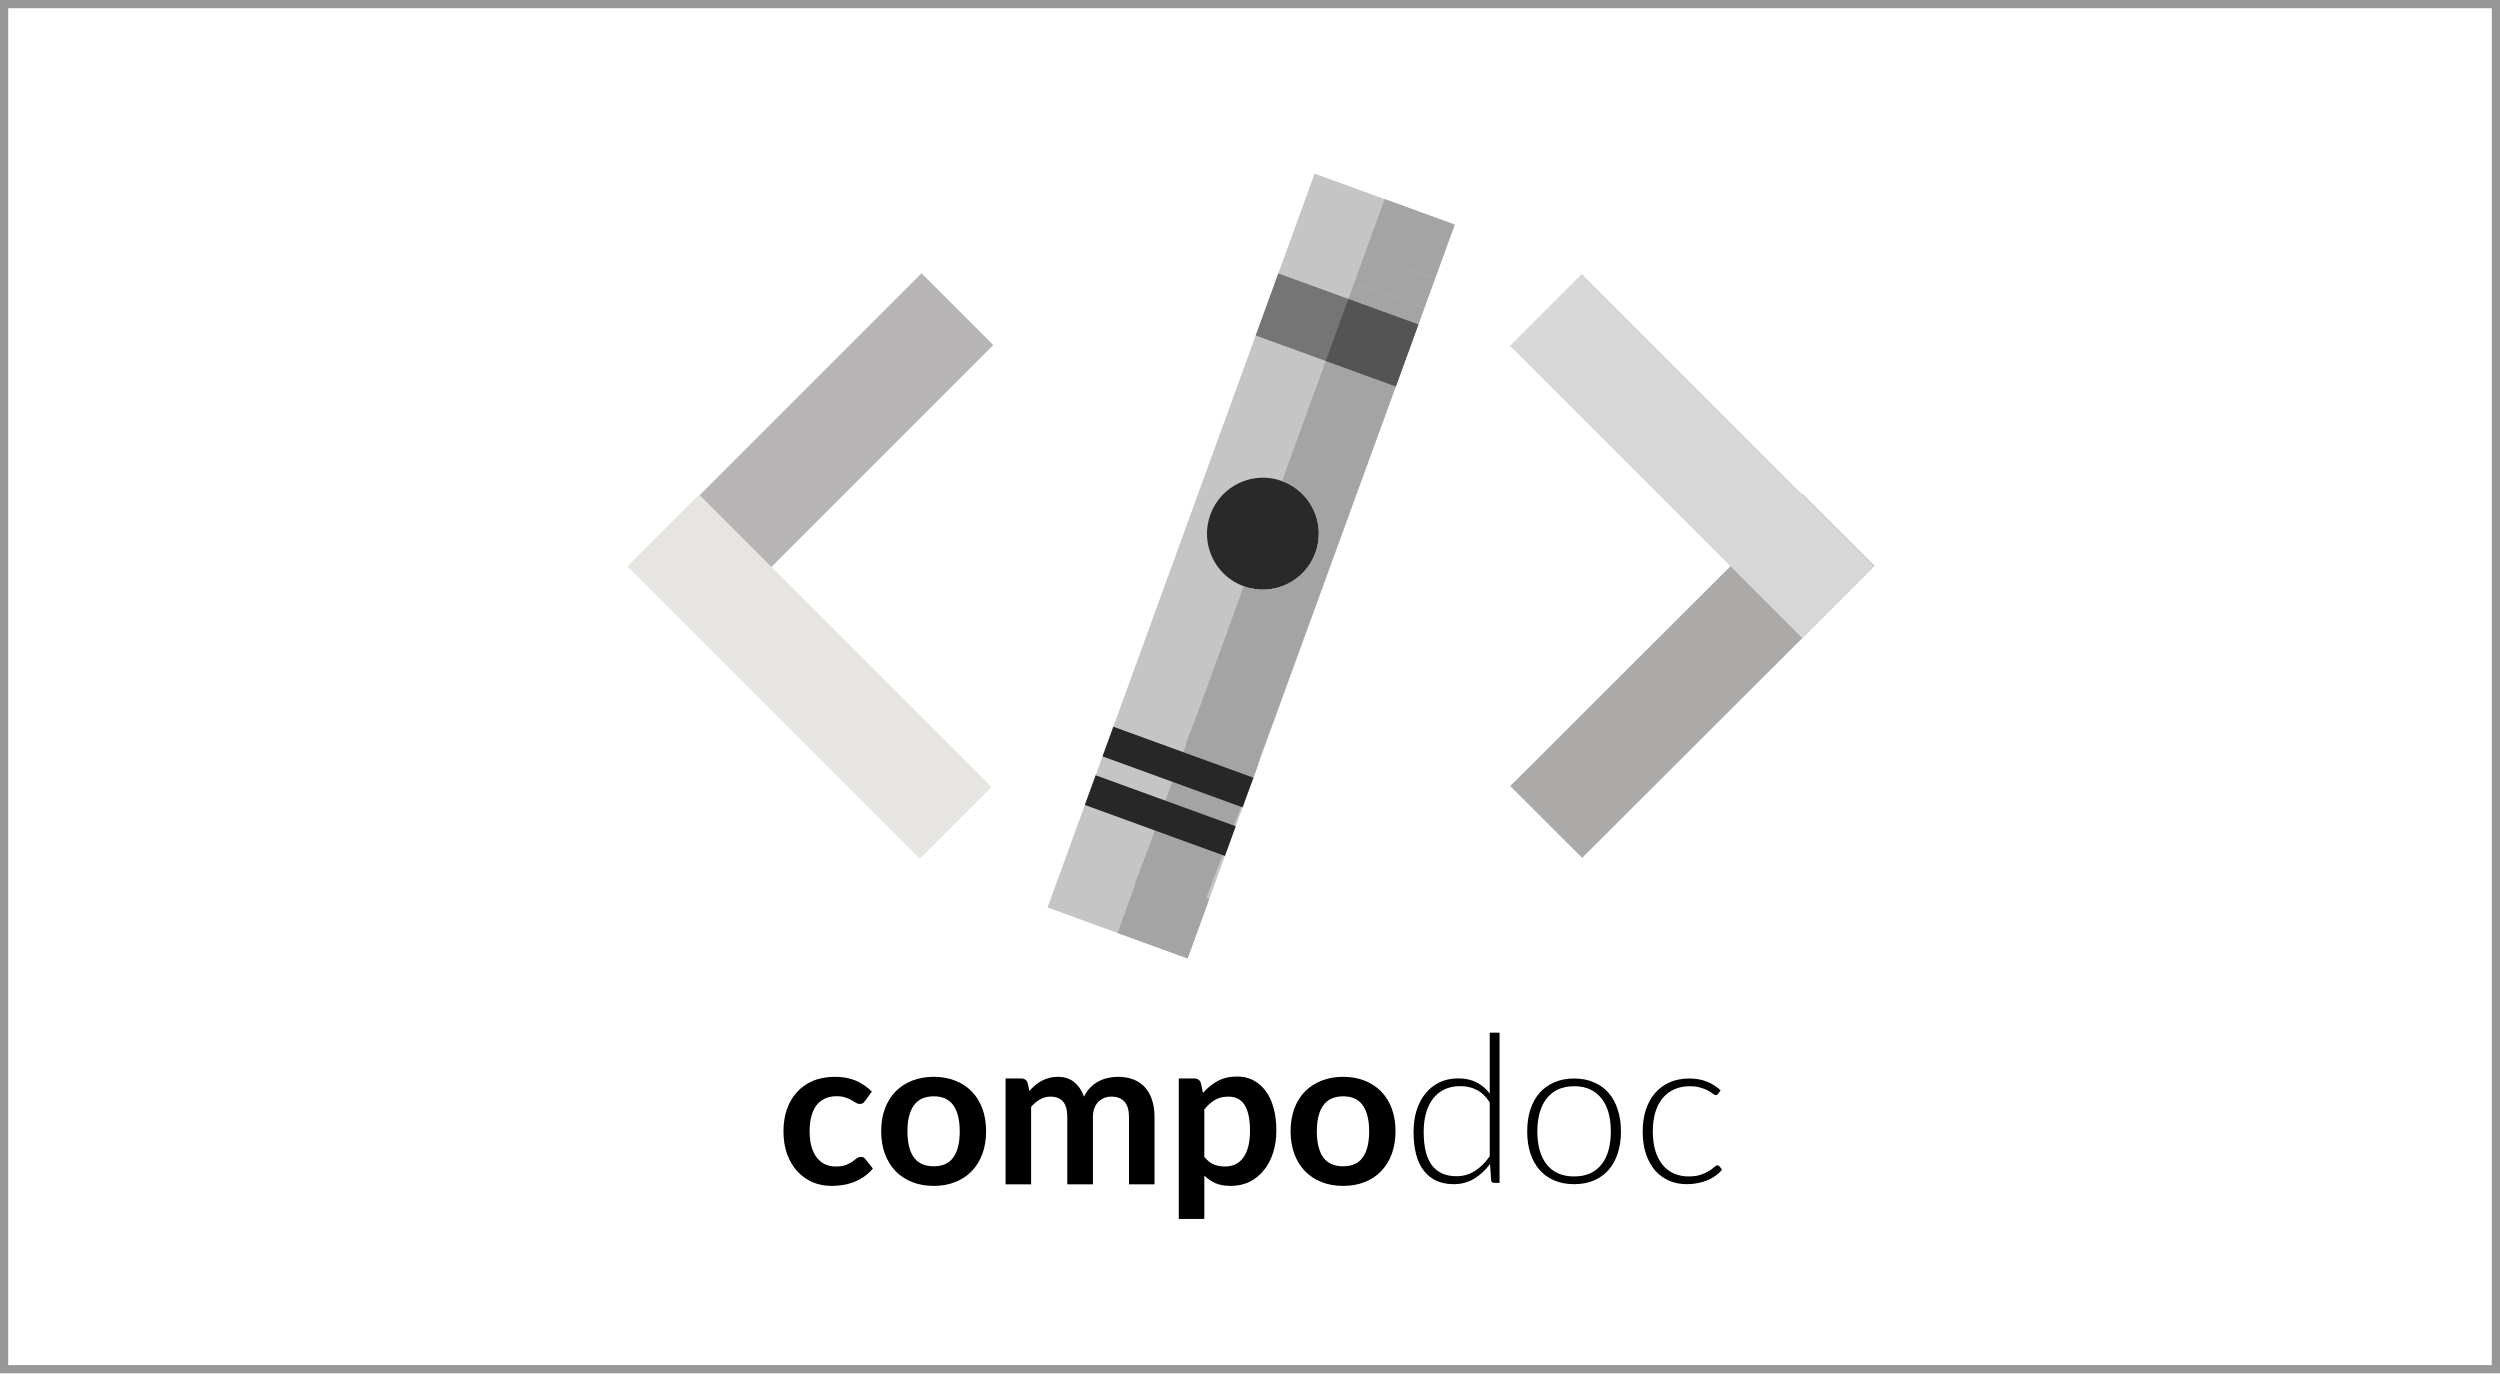
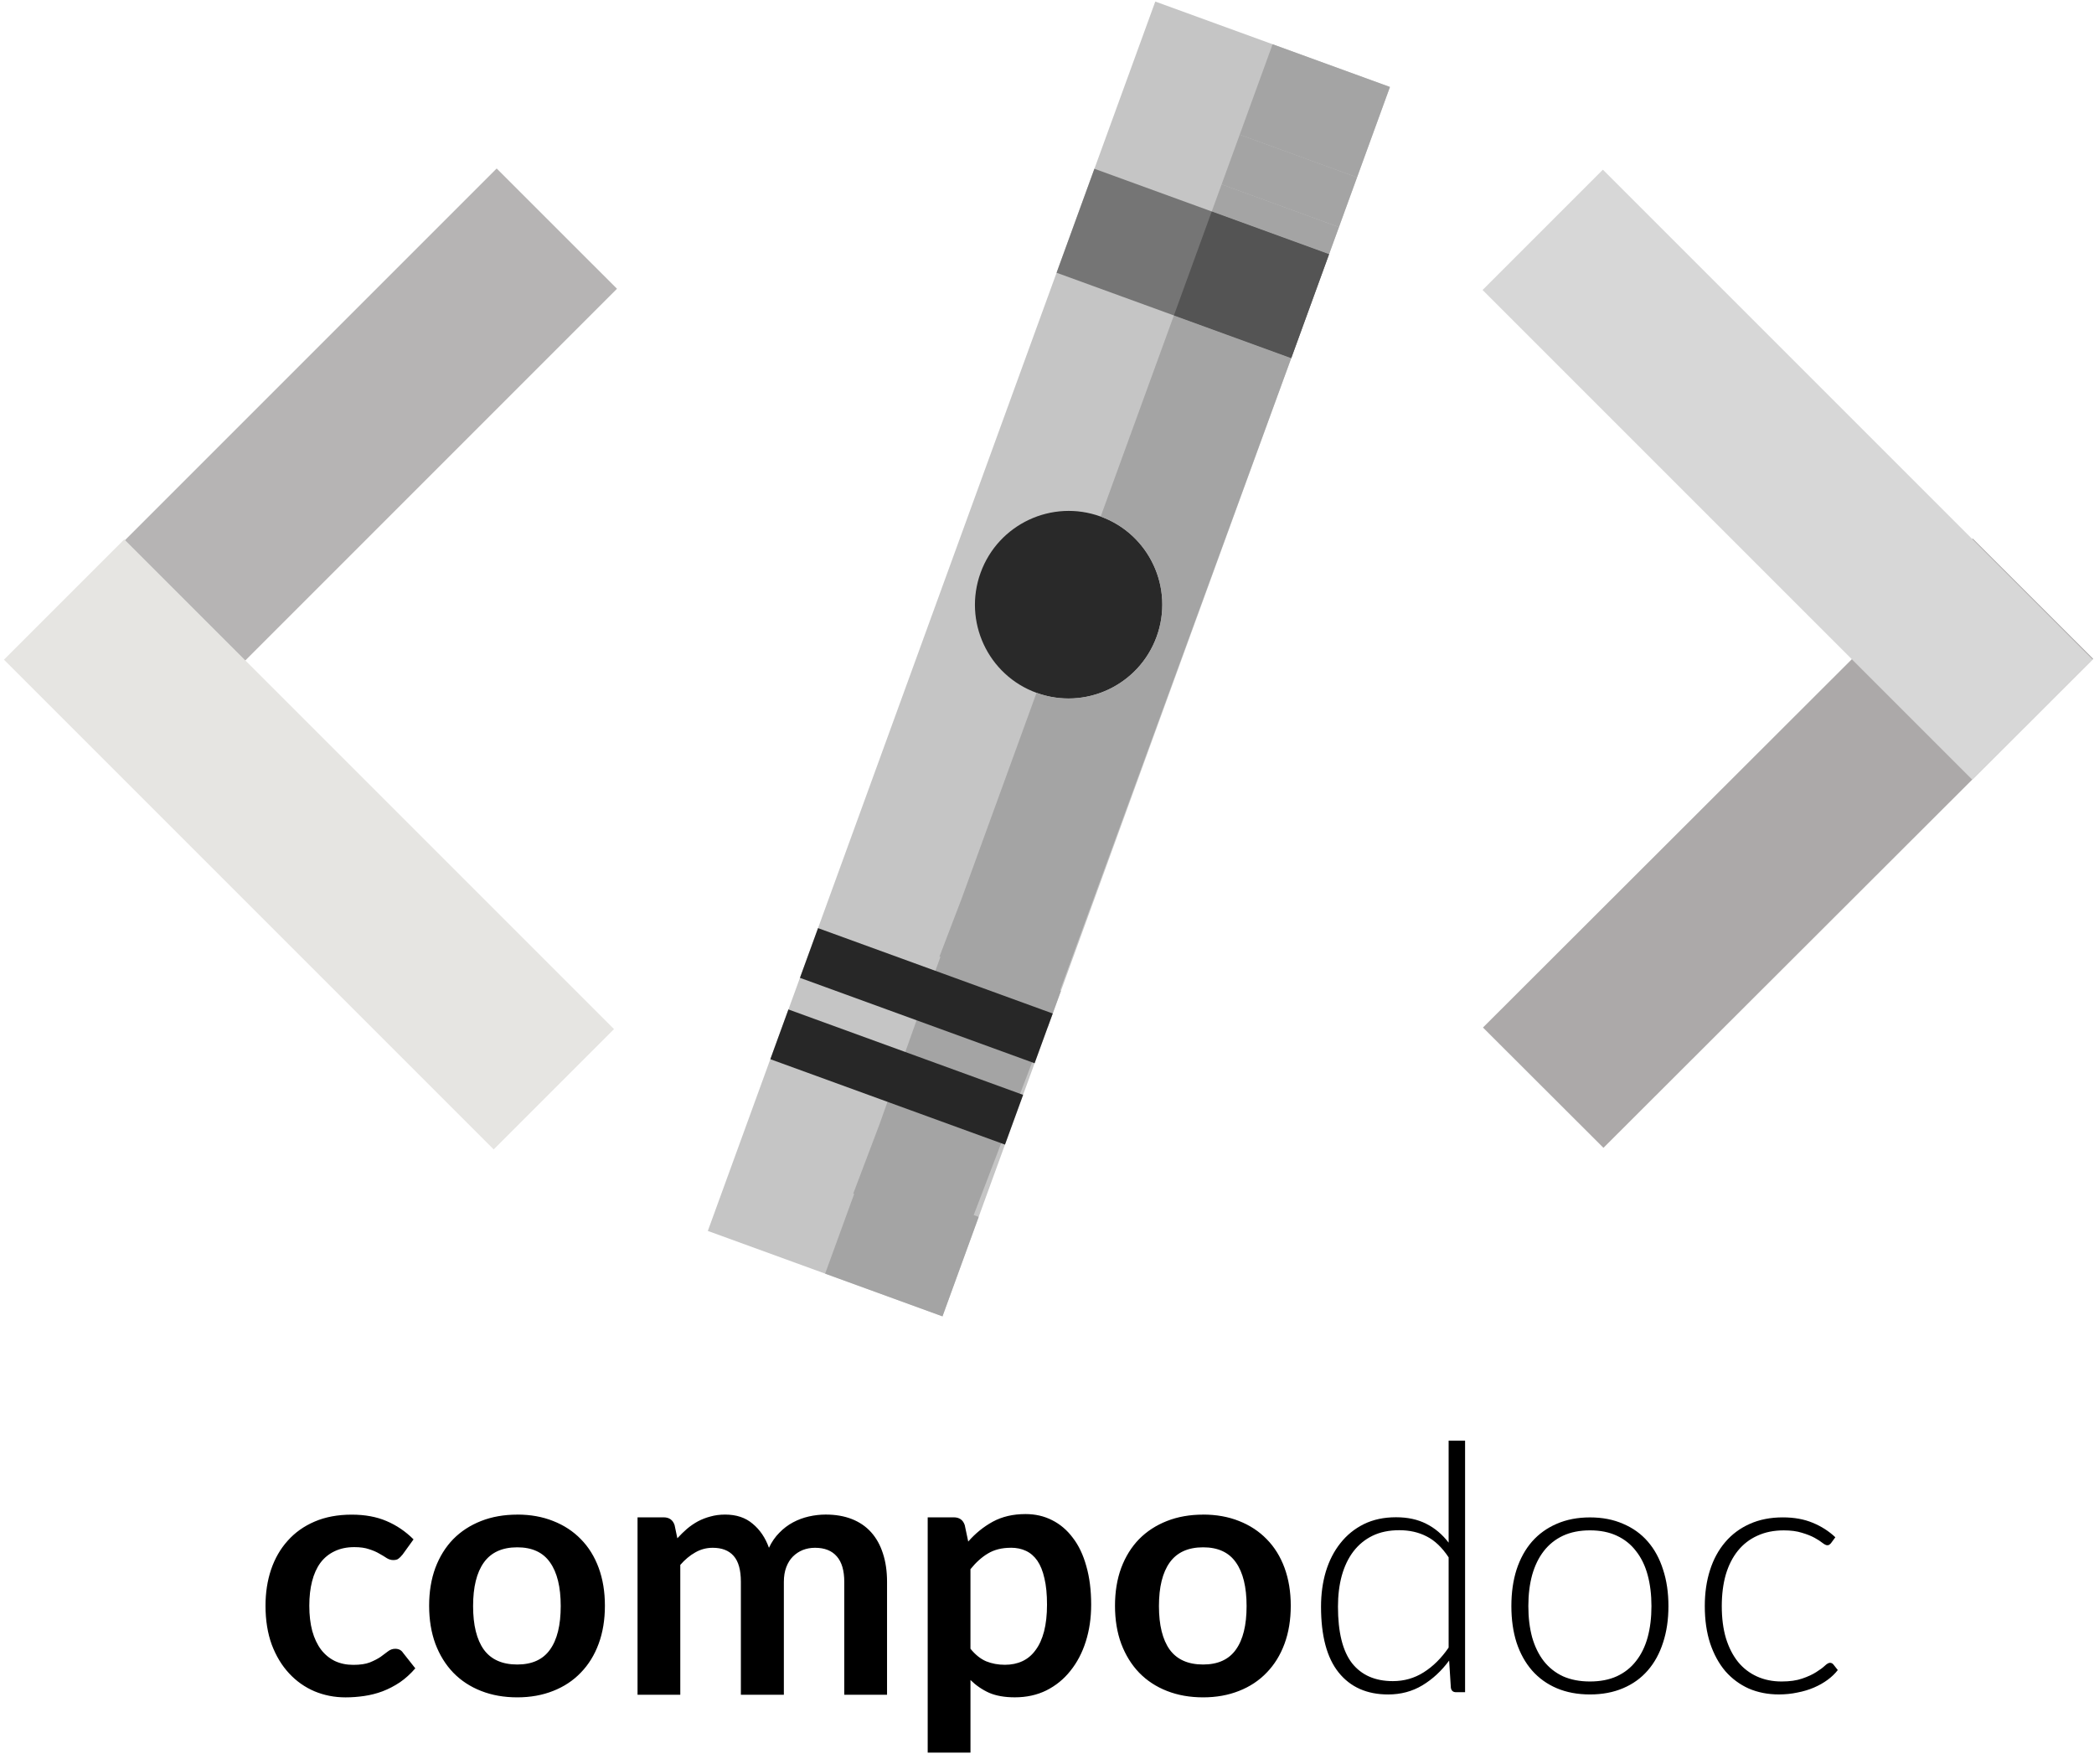
- <svg xmlns="http://www.w3.org/2000/svg" width="304px" height="167px" viewBox="0 0 304 167" version="1.1">
-   <defs />
-   <g id="Page-1" stroke="none" stroke-width="1" fill="none" fill-rule="evenodd">
-     <g id="compodoc" transform="translate(76, 20)" fill-rule="nonzero">
-       <g id="g3075" transform="translate(75.66556, 48.92317) rotate(110) translate(-75.66556, -48.92317) translate(27.66556, 39.42317)">
-         <polygon id="path254" fill="#C5C5C5" points="0.27 18.153 95.235 18.153 95.235 0.025 0.27 0.025" />
-         <path d="M50.371,9.089 C50.371,5.335 47.323,2.292 43.563,2.292 C39.803,2.292 36.755,5.335 36.755,9.089 C36.755,12.843 39.803,15.886 43.563,15.886 C47.323,15.886 50.371,12.843 50.371,9.089" id="path256" fill="#292929" />
-         <polygon id="path266" fill="#757575" points="13.188 18.153 21.218 18.153 21.218 0.025 13.188 0.025" />
-         <path d="M95.235,9.089 L87.554,9.089 L87.554,0.025 L95.235,0.025 L95.235,9.089 M83.713,9.089 L72.879,9.159 L72.527,0.166 L89.85,0.448 L89.074,9.159 M72.89,9.089 L70.097,9.089 L70.097,0.025 L72.89,0.025 L72.89,9.089 M66.257,9.089 L50.371,9.089 L50.371,9.089 C50.371,5.335 47.323,2.292 43.563,2.292 C39.803,2.292 36.755,5.335 36.755,9.089 L21.218,9.089 L21.218,0.025 L70.489,0.096 L70.771,9.159" id="path268" fill="#A4A4A4" />
-         <polygon id="path258" fill="#272727" points="71.843 18.153 75.683 18.153 75.683 0.025 71.843 0.025" />
-         <polygon id="path260" fill="#272727" points="78.127 18.153 81.968 18.153 81.968 0.025 78.127 0.025" />
-         <path d="M13.188,9.089 L11.093,9.089 L11.093,0.025 L13.188,0.025 L13.188,9.089 M7.253,9.089 L0.27,9.089 L0.27,0.025 L7.253,0.025 L7.253,9.089" id="path278" fill="#A4A4A4" />
-         <polygon id="path280" fill="#A4A4A4" points="7.253 9.089 11.093 9.089 11.093 0.025 7.253 0.025" />
-         <polygon id="path282" fill="#545454" points="13.188 9.089 21.218 9.089 21.218 0.025 13.188 0.025" />
+ <svg xmlns="http://www.w3.org/2000/svg" width="152" height="128" viewBox="0 0 152 128">
+   <g fill="none" fill-rule="evenodd">
+     <g>
+       <g fill-rule="nonzero">
+         <g>
+           <path fill="#C5C5C5" d="M83.86.112L51.38 89.35l17.033 6.2 32.48-89.238" />
+           <path d="M75.24 50.292c3.528 1.284 7.43-.54 8.717-4.073 1.286-3.534-.532-7.44-4.06-8.723-3.527-1.284-7.43.54-8.715 4.073-1.286 3.533.53 7.438 4.06 8.722" fill="#292929" />
+           <path fill="#757575" d="M79.44 12.25l-2.745 7.547 17.034 6.2 2.745-7.546" />
+           <path d="M59.896 92.45l2.628-7.218 8.516 3.1-2.627 7.218-8.517-3.1m3.94-10.827l3.64-10.204 8.572 2.743-6.19 16.182-7.92-3.708m5.6-15.184l.956-2.625 8.517 3.1-.954 2.625-8.517-3.1m2.268-6.234L75.24 50.29c3.528 1.284 7.43-.54 8.717-4.073 1.286-3.534-.532-7.44-4.06-8.723l5.315-14.6 8.517 3.1-16.92 46.275-8.613-2.835" fill="#A4A4A4" />
+           <path fill="#272727" d="M59.38 67.37l-1.313 3.608 17.033 6.2 1.314-3.61M57.23 73.274l-1.313 3.61 17.034 6.2 1.315-3.61" />
+           <path d="M87.958 15.35l.717-1.967 8.517 3.1-.717 1.968-8.517-3.1m2.03-5.576l2.388-6.562 8.517 3.1-2.388 6.562-8.517-3.1" fill="#A4A4A4" />
+           <path fill="#A4A4A4" d="M89.988 9.774l-1.313 3.61 8.517 3.1 1.313-3.61" />
+           <path fill="#545454" d="M87.958 15.35l-2.746 7.547 8.517 3.1 2.745-7.546" />
+         </g>
+         <g>
+           <path fill="#B6B4B4" d="M.503 47.78l35.55-35.55 8.733 8.73-35.55 35.552z" />
+           <path fill="#E6E5E2" d="M9.02 39.15L44.57 74.7l-8.733 8.733-35.55-35.55z" />
+         </g>
+         <g>
+           <path fill="#ACA9A9" d="M143.196 39.09l-35.55 35.496 8.746 8.732 35.55-35.496" />
+           <path fill="#D7D7D7" d="M116.35 12.317l35.55 35.55-8.732 8.733-35.55-35.55z" />
+         </g>
+         <g fill="#000">
+           <path d="M29.2 112.865c-.092.117-.185.21-.277.276-.083.068-.21.1-.377.1-.16 0-.314-.045-.465-.137-.15-.1-.33-.21-.54-.326-.21-.126-.46-.234-.753-.326-.285-.1-.64-.15-1.07-.15-.543 0-1.02.1-1.432.3-.41.194-.754.474-1.03.842-.268.368-.47.816-.604 1.343-.133.52-.2 1.108-.2 1.77 0 .685.072 1.296.214 1.832.15.535.364.987.64 1.355.278.36.613.636 1.007.828.394.184.838.276 1.333.276.494 0 .892-.058 1.194-.175.31-.125.57-.26.78-.4.21-.152.39-.286.54-.403.16-.125.335-.188.528-.188.25 0 .44.095.565.288l.893 1.13c-.344.4-.717.74-1.12 1.016-.4.267-.82.485-1.256.652-.427.16-.87.272-1.332.34-.453.066-.905.1-1.358.1-.796 0-1.546-.147-2.25-.44-.703-.3-1.32-.736-1.847-1.305-.528-.568-.947-1.262-1.257-2.082-.302-.828-.453-1.77-.453-2.824 0-.945.134-1.82.403-2.623.276-.81.678-1.51 1.206-2.094.527-.594 1.18-1.06 1.96-1.393.78-.335 1.676-.502 2.69-.502.963 0 1.805.155 2.526.465.73.31 1.383.753 1.96 1.33l-.816 1.13M37.55 109.94c.955 0 1.822.155 2.6.465.79.31 1.46.75 2.012 1.318.562.57.993 1.263 1.295 2.083.302.82.452 1.736.452 2.748 0 1.02-.15 1.94-.453 2.76-.302.82-.733 1.52-1.295 2.097-.553.578-1.223 1.022-2.01 1.33-.78.31-1.647.466-2.602.466-.964 0-1.84-.155-2.627-.465-.788-.308-1.463-.752-2.024-1.33-.554-.576-.986-1.275-1.296-2.095-.3-.82-.452-1.74-.452-2.76 0-1.013.15-1.93.452-2.75.31-.82.742-1.513 1.295-2.082.56-.57 1.235-1.008 2.023-1.318.787-.31 1.663-.464 2.627-.464m0 10.88c1.072 0 1.864-.36 2.375-1.078.52-.72.78-1.774.78-3.163 0-1.39-.26-2.448-.78-3.176-.51-.728-1.303-1.09-2.375-1.09-1.09 0-1.898.367-2.426 1.103-.52.728-.78 1.782-.78 3.162s.26 2.434.78 3.162c.528.72 1.336 1.08 2.426 1.08M46.278 123.017V110.14h1.898c.402.002.666.19.792.566l.2.954c.227-.25.462-.48.705-.69.25-.21.515-.39.79-.54.286-.15.588-.268.906-.35.326-.093.682-.14 1.068-.14.812 0 1.48.222 1.998.666.528.435.922 1.016 1.182 1.744.2-.426.452-.79.754-1.092.3-.31.632-.56.993-.753.36-.192.74-.334 1.143-.426.41-.093.822-.14 1.232-.14.712 0 1.345.11 1.898.327.553.218 1.018.535 1.395.954.377.42.662.93.855 1.532.2.602.302 1.292.302 2.07v8.195h-3.105v-8.195c0-.82-.18-1.434-.54-1.844-.36-.42-.89-.628-1.584-.628-.317 0-.615.055-.89.163-.27.11-.508.268-.718.477-.2.2-.36.456-.477.766-.118.31-.176.665-.176 1.066v8.195h-3.12v-8.195c0-.86-.175-1.49-.526-1.882-.344-.393-.85-.59-1.52-.59-.454 0-.877.113-1.27.34-.386.217-.746.518-1.082.903v9.424h-3.104M67.34 127.22v-17.08h1.898c.403.002.667.19.792.566l.252 1.192c.52-.594 1.114-1.075 1.784-1.443.68-.368 1.47-.552 2.376-.552.704 0 1.345.146 1.923.44.587.292 1.09.72 1.508 1.28.428.552.754 1.238.98 2.057.235.812.353 1.745.353 2.8 0 .96-.13 1.852-.39 2.672-.26.82-.633 1.53-1.12 2.133-.476.603-1.06 1.076-1.746 1.42-.678.333-1.44.5-2.287.5-.73 0-1.35-.108-1.86-.326-.503-.227-.956-.536-1.358-.93v5.27H67.34m6.034-14.87c-.646 0-1.2.138-1.66.414-.452.268-.875.65-1.27 1.142v5.773c.353.434.734.74 1.145.915.418.168.87.25 1.356.25.47 0 .893-.087 1.27-.262.377-.176.695-.444.955-.804.27-.36.474-.812.617-1.356.142-.552.214-1.2.214-1.945 0-.754-.062-1.39-.188-1.91-.117-.526-.29-.952-.515-1.28-.227-.325-.503-.563-.83-.714-.318-.15-.683-.226-1.093-.226M87.334 109.94c.955 0 1.823.155 2.602.465.788.31 1.458.75 2.01 1.318.562.57.994 1.263 1.296 2.083.3.82.452 1.736.452 2.748 0 1.02-.15 1.94-.452 2.76-.302.82-.734 1.52-1.295 2.097-.553.578-1.223 1.022-2.01 1.33-.78.31-1.648.466-2.603.466-.963 0-1.84-.155-2.627-.465-.787-.308-1.462-.752-2.023-1.33-.553-.576-.985-1.275-1.295-2.095-.303-.82-.453-1.74-.453-2.76 0-1.013.15-1.93.452-2.75.31-.82.74-1.513 1.294-2.082.56-.57 1.236-1.008 2.023-1.318.788-.31 1.664-.464 2.627-.464m0 10.88c1.073 0 1.865-.36 2.376-1.078.52-.72.78-1.774.78-3.163 0-1.39-.26-2.448-.78-3.176-.51-.728-1.303-1.09-2.376-1.09-1.09 0-1.898.367-2.426 1.103-.52.728-.78 1.782-.78 3.162s.26 2.434.78 3.162c.528.72 1.337 1.08 2.426 1.08" />
+         </g>
+         <g fill="#000">
+           <path d="M105.692 122.833c-.218 0-.343-.11-.377-.327l-.125-1.97c-.553.753-1.2 1.35-1.936 1.795-.737.444-1.567.666-2.49.666-1.54 0-2.74-.532-3.593-1.594-.854-1.063-1.28-2.656-1.28-4.78 0-.913.116-1.763.35-2.55.243-.794.595-1.48 1.056-2.057.46-.586 1.027-1.046 1.697-1.38.68-.335 1.458-.502 2.338-.502.847 0 1.58.158 2.2.476.62.31 1.16.765 1.622 1.367v-7.404h1.194v18.26h-.654m-4.587-.804c.82 0 1.567-.214 2.237-.64.68-.427 1.282-1.025 1.81-1.795v-6.55c-.478-.72-1.01-1.227-1.596-1.52-.58-.3-1.24-.45-1.986-.45-.738 0-1.383.133-1.936.4-.553.268-1.018.65-1.395 1.142-.37.486-.65 1.07-.843 1.757-.185.678-.277 1.427-.277 2.247 0 1.858.34 3.226 1.018 4.104.688.87 1.676 1.305 2.967 1.305M115.415 110.145c.897 0 1.697.155 2.4.464.713.3 1.312.73 1.798 1.292.486.56.855 1.238 1.106 2.033.26.786.39 1.67.39 2.648 0 .98-.13 1.86-.39 2.648-.252.787-.62 1.46-1.107 2.02-.486.562-1.085.993-1.797 1.294-.704.3-1.504.452-2.4.452-.897 0-1.702-.15-2.414-.452-.704-.3-1.303-.732-1.797-1.293-.486-.56-.86-1.233-1.12-2.02-.25-.786-.376-1.668-.376-2.647 0-.98.125-1.862.376-2.648.26-.795.633-1.472 1.12-2.033.493-.56 1.092-.99 1.796-1.293.712-.31 1.517-.465 2.413-.465m0 11.91c.746 0 1.395-.126 1.948-.377.562-.26 1.027-.627 1.395-1.104.378-.477.658-1.05.843-1.72.185-.677.277-1.434.277-2.27 0-.83-.092-1.582-.276-2.26-.184-.678-.464-1.255-.842-1.732-.368-.485-.833-.857-1.395-1.117-.553-.26-1.202-.39-1.948-.39s-1.4.13-1.96.39c-.554.26-1.02.632-1.396 1.117-.37.477-.65 1.054-.843 1.732-.184.678-.276 1.43-.276 2.26 0 .836.093 1.593.277 2.27.193.67.474 1.243.842 1.72.376.477.84.845 1.394 1.104.562.25 1.215.377 1.96.377M132.913 112.015c-.04.042-.083.08-.125.113-.034.025-.084.038-.15.038-.085 0-.198-.055-.34-.164-.143-.117-.336-.242-.58-.376-.242-.134-.547-.255-.916-.364-.36-.117-.8-.176-1.32-.176-.72 0-1.362.13-1.923.39-.554.25-1.023.614-1.41 1.09-.384.478-.677 1.055-.878 1.733-.193.677-.29 1.438-.29 2.283 0 .878.1 1.656.302 2.334.21.678.503 1.25.88 1.72.377.46.834.81 1.37 1.054.536.243 1.13.365 1.785.365.602 0 1.105-.072 1.507-.214.41-.14.746-.296 1.005-.463.27-.167.478-.322.63-.464.15-.143.275-.214.376-.214.1 0 .184.04.25.125l.316.4c-.193.252-.436.487-.73.704-.293.217-.624.405-.992.564-.37.16-.77.28-1.207.364-.427.092-.876.138-1.345.138-.796 0-1.525-.142-2.187-.427-.653-.294-1.22-.712-1.697-1.256-.47-.552-.838-1.226-1.106-2.02-.26-.795-.39-1.7-.39-2.71 0-.955.126-1.825.378-2.61.25-.788.62-1.465 1.106-2.034.486-.57 1.077-1.008 1.772-1.318.704-.318 1.508-.477 2.413-.477.812 0 1.533.13 2.16.39.63.258 1.178.61 1.648 1.053l-.315.427" />
+         </g>
      </g>
-       <g id="g3914" transform="translate(0.239712, 13.09859)">
-         <rect id="rect3090" fill="#B6B4B4" transform="translate(22.40456, 22.27177) rotate(-45) translate(-22.40456, -22.27177) " x="-2.733" y="16.097" width="50.276" height="12.35" />
-         <rect id="rect3090-7-2" fill="#E6E5E2" transform="translate(22.18795, 49.19315) rotate(45) translate(-22.18795, -49.19315) " x="-2.95" y="43.018" width="50.276" height="12.35" />
-       </g>
-       <g id="g3919" transform="translate(107.4433, 13.26938)">
-         <polygon id="rect3090-7-2-4" fill="#ACA9A9" points="35.753 26.82 0.202 62.316 8.948 71.049 44.499 35.553" />
-         <rect id="rect3090-7" fill="#D7D7D7" transform="translate(22.31619, 22.18895) rotate(45) translate(-22.31619, -22.18895) " x="-2.822" y="16.014" width="50.276" height="12.35" />
-       </g>
-       <g id="text3943-1-6-0" transform="translate(19.18735, 110.8157)" fill="#000000">
-         <path d="M10.012,3.049 C9.92,3.166 9.828,3.258 9.736,3.325 C9.652,3.392 9.526,3.425 9.359,3.425 C9.2,3.425 9.045,3.379 8.894,3.287 C8.743,3.187 8.563,3.078 8.353,2.961 C8.144,2.836 7.893,2.727 7.599,2.635 C7.314,2.534 6.958,2.484 6.531,2.484 C5.986,2.484 5.509,2.585 5.098,2.785 C4.687,2.978 4.344,3.258 4.067,3.626 C3.799,3.994 3.598,4.442 3.464,4.969 C3.33,5.488 3.263,6.078 3.263,6.739 C3.263,7.425 3.334,8.035 3.477,8.571 C3.627,9.106 3.841,9.558 4.118,9.926 C4.394,10.286 4.729,10.562 5.123,10.754 C5.517,10.938 5.961,11.03 6.455,11.03 C6.95,11.03 7.348,10.972 7.65,10.855 C7.96,10.729 8.219,10.595 8.429,10.453 C8.638,10.303 8.818,10.169 8.969,10.052 C9.128,9.926 9.304,9.863 9.497,9.863 C9.749,9.863 9.937,9.96 10.063,10.152 L10.955,11.281 C10.612,11.683 10.239,12.022 9.837,12.298 C9.434,12.566 9.015,12.783 8.58,12.951 C8.152,13.109 7.708,13.222 7.247,13.289 C6.795,13.356 6.342,13.39 5.89,13.39 C5.094,13.39 4.344,13.243 3.64,12.951 C2.936,12.649 2.32,12.214 1.792,11.645 C1.265,11.076 0.846,10.382 0.536,9.562 C0.234,8.734 0.083,7.793 0.083,6.739 C0.083,5.793 0.217,4.919 0.485,4.116 C0.762,3.304 1.164,2.606 1.692,2.02 C2.22,1.426 2.873,0.962 3.653,0.627 C4.432,0.292 5.328,0.125 6.342,0.125 C7.306,0.125 8.148,0.28 8.869,0.589 C9.598,0.899 10.251,1.342 10.829,1.92 L10.012,3.049" id="path3007" />
-         <path d="M18.362,0.125 C19.317,0.125 20.185,0.28 20.964,0.589 C21.752,0.899 22.422,1.338 22.975,1.907 C23.536,2.476 23.968,3.17 24.27,3.99 C24.571,4.81 24.722,5.726 24.722,6.739 C24.722,7.759 24.571,8.68 24.27,9.499 C23.968,10.319 23.536,11.018 22.975,11.595 C22.422,12.172 21.752,12.616 20.964,12.925 C20.185,13.235 19.317,13.39 18.362,13.39 C17.399,13.39 16.523,13.235 15.735,12.925 C14.948,12.616 14.273,12.172 13.712,11.595 C13.159,11.018 12.727,10.319 12.417,9.499 C12.115,8.68 11.965,7.759 11.965,6.739 C11.965,5.726 12.115,4.81 12.417,3.99 C12.727,3.17 13.159,2.476 13.712,1.907 C14.273,1.338 14.948,0.899 15.735,0.589 C16.523,0.28 17.399,0.125 18.362,0.125 M18.362,11.005 C19.435,11.005 20.227,10.646 20.738,9.926 C21.257,9.207 21.517,8.152 21.517,6.764 C21.517,5.375 21.257,4.316 20.738,3.589 C20.227,2.861 19.435,2.497 18.362,2.497 C17.273,2.497 16.464,2.865 15.936,3.601 C15.417,4.329 15.157,5.383 15.157,6.764 C15.157,8.144 15.417,9.198 15.936,9.926 C16.464,10.646 17.273,11.005 18.362,11.005" id="path3009" />
-         <path d="M27.09,13.202 L27.09,0.326 L28.988,0.326 C29.391,0.326 29.655,0.514 29.78,0.89 L29.981,1.844 C30.208,1.593 30.442,1.363 30.685,1.154 C30.937,0.945 31.201,0.765 31.477,0.614 C31.762,0.464 32.064,0.347 32.382,0.263 C32.709,0.171 33.065,0.125 33.45,0.125 C34.263,0.125 34.929,0.347 35.449,0.79 C35.977,1.225 36.371,1.807 36.63,2.534 C36.831,2.108 37.083,1.744 37.384,1.443 C37.686,1.133 38.017,0.882 38.377,0.69 C38.738,0.497 39.119,0.355 39.521,0.263 C39.932,0.171 40.342,0.125 40.753,0.125 C41.465,0.125 42.098,0.234 42.651,0.451 C43.204,0.669 43.669,0.987 44.046,1.405 C44.423,1.823 44.708,2.334 44.901,2.936 C45.102,3.538 45.202,4.229 45.202,5.007 L45.202,13.202 L42.098,13.202 L42.098,5.007 C42.098,4.187 41.918,3.572 41.557,3.162 C41.197,2.744 40.669,2.534 39.974,2.534 C39.655,2.534 39.358,2.589 39.081,2.698 C38.813,2.806 38.574,2.965 38.365,3.174 C38.164,3.375 38.004,3.63 37.887,3.94 C37.77,4.25 37.711,4.605 37.711,5.007 L37.711,13.202 L34.594,13.202 L34.594,5.007 C34.594,4.145 34.418,3.518 34.066,3.124 C33.723,2.731 33.216,2.534 32.545,2.534 C32.093,2.534 31.67,2.647 31.276,2.873 C30.89,3.091 30.53,3.392 30.195,3.777 L30.195,13.202 L27.09,13.202" id="path3011" />
-         <path d="M48.153,17.406 L48.153,0.326 L50.051,0.326 C50.453,0.326 50.717,0.514 50.843,0.89 L51.094,2.083 C51.614,1.489 52.209,1.008 52.879,0.639 C53.558,0.271 54.35,0.087 55.255,0.087 C55.958,0.087 56.599,0.234 57.178,0.527 C57.764,0.819 58.267,1.246 58.686,1.807 C59.113,2.359 59.44,3.045 59.666,3.865 C59.901,4.676 60.018,5.609 60.018,6.663 C60.018,7.625 59.888,8.516 59.629,9.336 C59.369,10.156 58.996,10.867 58.51,11.47 C58.032,12.072 57.45,12.545 56.763,12.888 C56.084,13.222 55.322,13.39 54.475,13.39 C53.746,13.39 53.126,13.281 52.615,13.063 C52.112,12.838 51.66,12.528 51.258,12.135 L51.258,17.406 L48.153,17.406 M54.186,2.534 C53.541,2.534 52.988,2.673 52.527,2.949 C52.075,3.216 51.652,3.597 51.258,4.091 L51.258,9.863 C51.61,10.298 51.991,10.604 52.401,10.779 C52.82,10.947 53.273,11.03 53.759,11.03 C54.228,11.03 54.651,10.943 55.028,10.767 C55.405,10.591 55.724,10.324 55.984,9.964 C56.252,9.604 56.457,9.152 56.6,8.608 C56.742,8.056 56.813,7.408 56.813,6.663 C56.813,5.91 56.75,5.274 56.625,4.756 C56.507,4.229 56.336,3.802 56.109,3.476 C55.883,3.149 55.607,2.911 55.28,2.76 C54.961,2.61 54.597,2.534 54.186,2.534" id="path3013" />
-         <path d="M68.147,0.125 C69.102,0.125 69.969,0.28 70.749,0.589 C71.536,0.899 72.207,1.338 72.76,1.907 C73.321,2.476 73.753,3.17 74.054,3.99 C74.356,4.81 74.507,5.726 74.507,6.739 C74.507,7.759 74.356,8.68 74.054,9.499 C73.753,10.319 73.321,11.018 72.76,11.595 C72.207,12.172 71.536,12.616 70.749,12.925 C69.969,13.235 69.102,13.39 68.147,13.39 C67.183,13.39 66.308,13.235 65.52,12.925 C64.732,12.616 64.058,12.172 63.496,11.595 C62.943,11.018 62.512,10.319 62.202,9.499 C61.9,8.68 61.749,7.759 61.749,6.739 C61.749,5.726 61.9,4.81 62.202,3.99 C62.512,3.17 62.943,2.476 63.496,1.907 C64.058,1.338 64.732,0.899 65.52,0.589 C66.308,0.28 67.183,0.125 68.147,0.125 M68.147,11.005 C69.219,11.005 70.011,10.646 70.522,9.926 C71.042,9.207 71.302,8.152 71.302,6.764 C71.302,5.375 71.042,4.316 70.522,3.589 C70.011,2.861 69.219,2.497 68.147,2.497 C67.057,2.497 66.249,2.865 65.721,3.601 C65.201,4.329 64.942,5.383 64.942,6.764 C64.942,8.144 65.201,9.198 65.721,9.926 C66.249,10.646 67.057,11.005 68.147,11.005" id="path3015" />
-       </g>
-       <g id="text3947-4-8-1" transform="translate(95.71798, 105.5171)" fill="#000000">
-         <path d="M9.974,18.316 C9.756,18.316 9.631,18.207 9.597,17.989 L9.472,16.019 C8.919,16.772 8.273,17.37 7.536,17.814 C6.799,18.257 5.969,18.479 5.047,18.479 C3.506,18.479 2.307,17.947 1.453,16.885 C0.598,15.822 0.171,14.229 0.171,12.104 C0.171,11.192 0.288,10.342 0.523,9.556 C0.766,8.761 1.117,8.075 1.578,7.498 C2.039,6.912 2.605,6.452 3.275,6.117 C3.954,5.783 4.733,5.615 5.613,5.615 C6.459,5.615 7.192,5.774 7.812,6.092 C8.433,6.402 8.973,6.858 9.434,7.46 L9.434,0.056 L10.628,0.056 L10.628,18.316 L9.974,18.316 M5.387,17.512 C6.208,17.512 6.954,17.299 7.624,16.872 C8.303,16.446 8.906,15.847 9.434,15.078 L9.434,8.527 C8.956,7.807 8.424,7.301 7.838,7.008 C7.259,6.707 6.597,6.557 5.852,6.557 C5.114,6.557 4.469,6.691 3.916,6.958 C3.363,7.226 2.898,7.607 2.521,8.1 C2.152,8.586 1.872,9.171 1.679,9.857 C1.495,10.535 1.402,11.284 1.402,12.104 C1.402,13.961 1.742,15.329 2.42,16.207 C3.108,17.077 4.096,17.512 5.387,17.512" id="path3018" />
-         <path d="M19.697,5.628 C20.594,5.628 21.394,5.783 22.098,6.092 C22.81,6.394 23.409,6.824 23.895,7.385 C24.381,7.945 24.75,8.623 25.001,9.418 C25.261,10.204 25.391,11.087 25.391,12.066 C25.391,13.045 25.261,13.927 25.001,14.714 C24.75,15.5 24.381,16.174 23.895,16.734 C23.409,17.295 22.81,17.726 22.098,18.027 C21.394,18.328 20.594,18.479 19.697,18.479 C18.801,18.479 17.996,18.328 17.284,18.027 C16.58,17.726 15.981,17.295 15.487,16.734 C15.001,16.174 14.628,15.5 14.368,14.714 C14.117,13.927 13.991,13.045 13.991,12.066 C13.991,11.087 14.117,10.204 14.368,9.418 C14.628,8.623 15.001,7.945 15.487,7.385 C15.981,6.824 16.58,6.394 17.284,6.092 C17.996,5.783 18.801,5.628 19.697,5.628 M19.697,17.537 C20.443,17.537 21.092,17.412 21.645,17.161 C22.207,16.902 22.672,16.534 23.04,16.057 C23.418,15.58 23.698,15.007 23.883,14.337 C24.067,13.66 24.159,12.903 24.159,12.066 C24.159,11.238 24.067,10.485 23.883,9.807 C23.698,9.129 23.418,8.552 23.04,8.075 C22.672,7.59 22.207,7.218 21.645,6.958 C21.092,6.699 20.443,6.569 19.697,6.569 C18.951,6.569 18.298,6.699 17.736,6.958 C17.183,7.218 16.718,7.59 16.341,8.075 C15.973,8.552 15.692,9.129 15.499,9.807 C15.315,10.485 15.223,11.238 15.223,12.066 C15.223,12.903 15.315,13.66 15.499,14.337 C15.692,15.007 15.973,15.58 16.341,16.057 C16.718,16.534 17.183,16.902 17.736,17.161 C18.298,17.412 18.951,17.537 19.697,17.537" id="path3020" />
-         <path d="M37.195,7.498 C37.154,7.54 37.112,7.577 37.07,7.611 C37.036,7.636 36.986,7.648 36.919,7.648 C36.835,7.648 36.722,7.594 36.58,7.485 C36.437,7.368 36.244,7.243 36.001,7.109 C35.758,6.975 35.453,6.854 35.084,6.745 C34.724,6.628 34.284,6.569 33.764,6.569 C33.043,6.569 32.402,6.699 31.841,6.958 C31.288,7.209 30.819,7.573 30.433,8.05 C30.048,8.527 29.755,9.104 29.554,9.782 C29.361,10.46 29.264,11.221 29.264,12.066 C29.264,12.944 29.365,13.722 29.566,14.4 C29.776,15.078 30.069,15.651 30.446,16.119 C30.823,16.58 31.28,16.931 31.816,17.174 C32.352,17.416 32.947,17.537 33.601,17.537 C34.204,17.537 34.707,17.466 35.109,17.324 C35.52,17.182 35.855,17.027 36.115,16.86 C36.383,16.692 36.592,16.538 36.743,16.395 C36.894,16.253 37.019,16.182 37.12,16.182 C37.221,16.182 37.304,16.224 37.371,16.308 L37.686,16.709 C37.493,16.96 37.25,17.194 36.957,17.412 C36.663,17.629 36.332,17.818 35.964,17.977 C35.595,18.136 35.193,18.257 34.757,18.341 C34.33,18.433 33.881,18.479 33.412,18.479 C32.616,18.479 31.887,18.336 31.225,18.052 C30.572,17.759 30.006,17.341 29.528,16.797 C29.059,16.245 28.69,15.571 28.422,14.777 C28.163,13.982 28.033,13.078 28.033,12.066 C28.033,11.112 28.158,10.242 28.41,9.456 C28.661,8.669 29.03,7.991 29.516,7.423 C30.002,6.854 30.593,6.414 31.288,6.105 C31.992,5.787 32.796,5.628 33.701,5.628 C34.514,5.628 35.235,5.758 35.863,6.017 C36.492,6.276 37.04,6.628 37.51,7.071 L37.195,7.498" id="path3022" />
-       </g>
+       <path d="M-75.5-20.5h303v166h-303z" />
    </g>
-     <rect id="Rectangle" stroke="#979797" x="0.5" y="0.5" width="303" height="166" />
  </g>
</svg>
